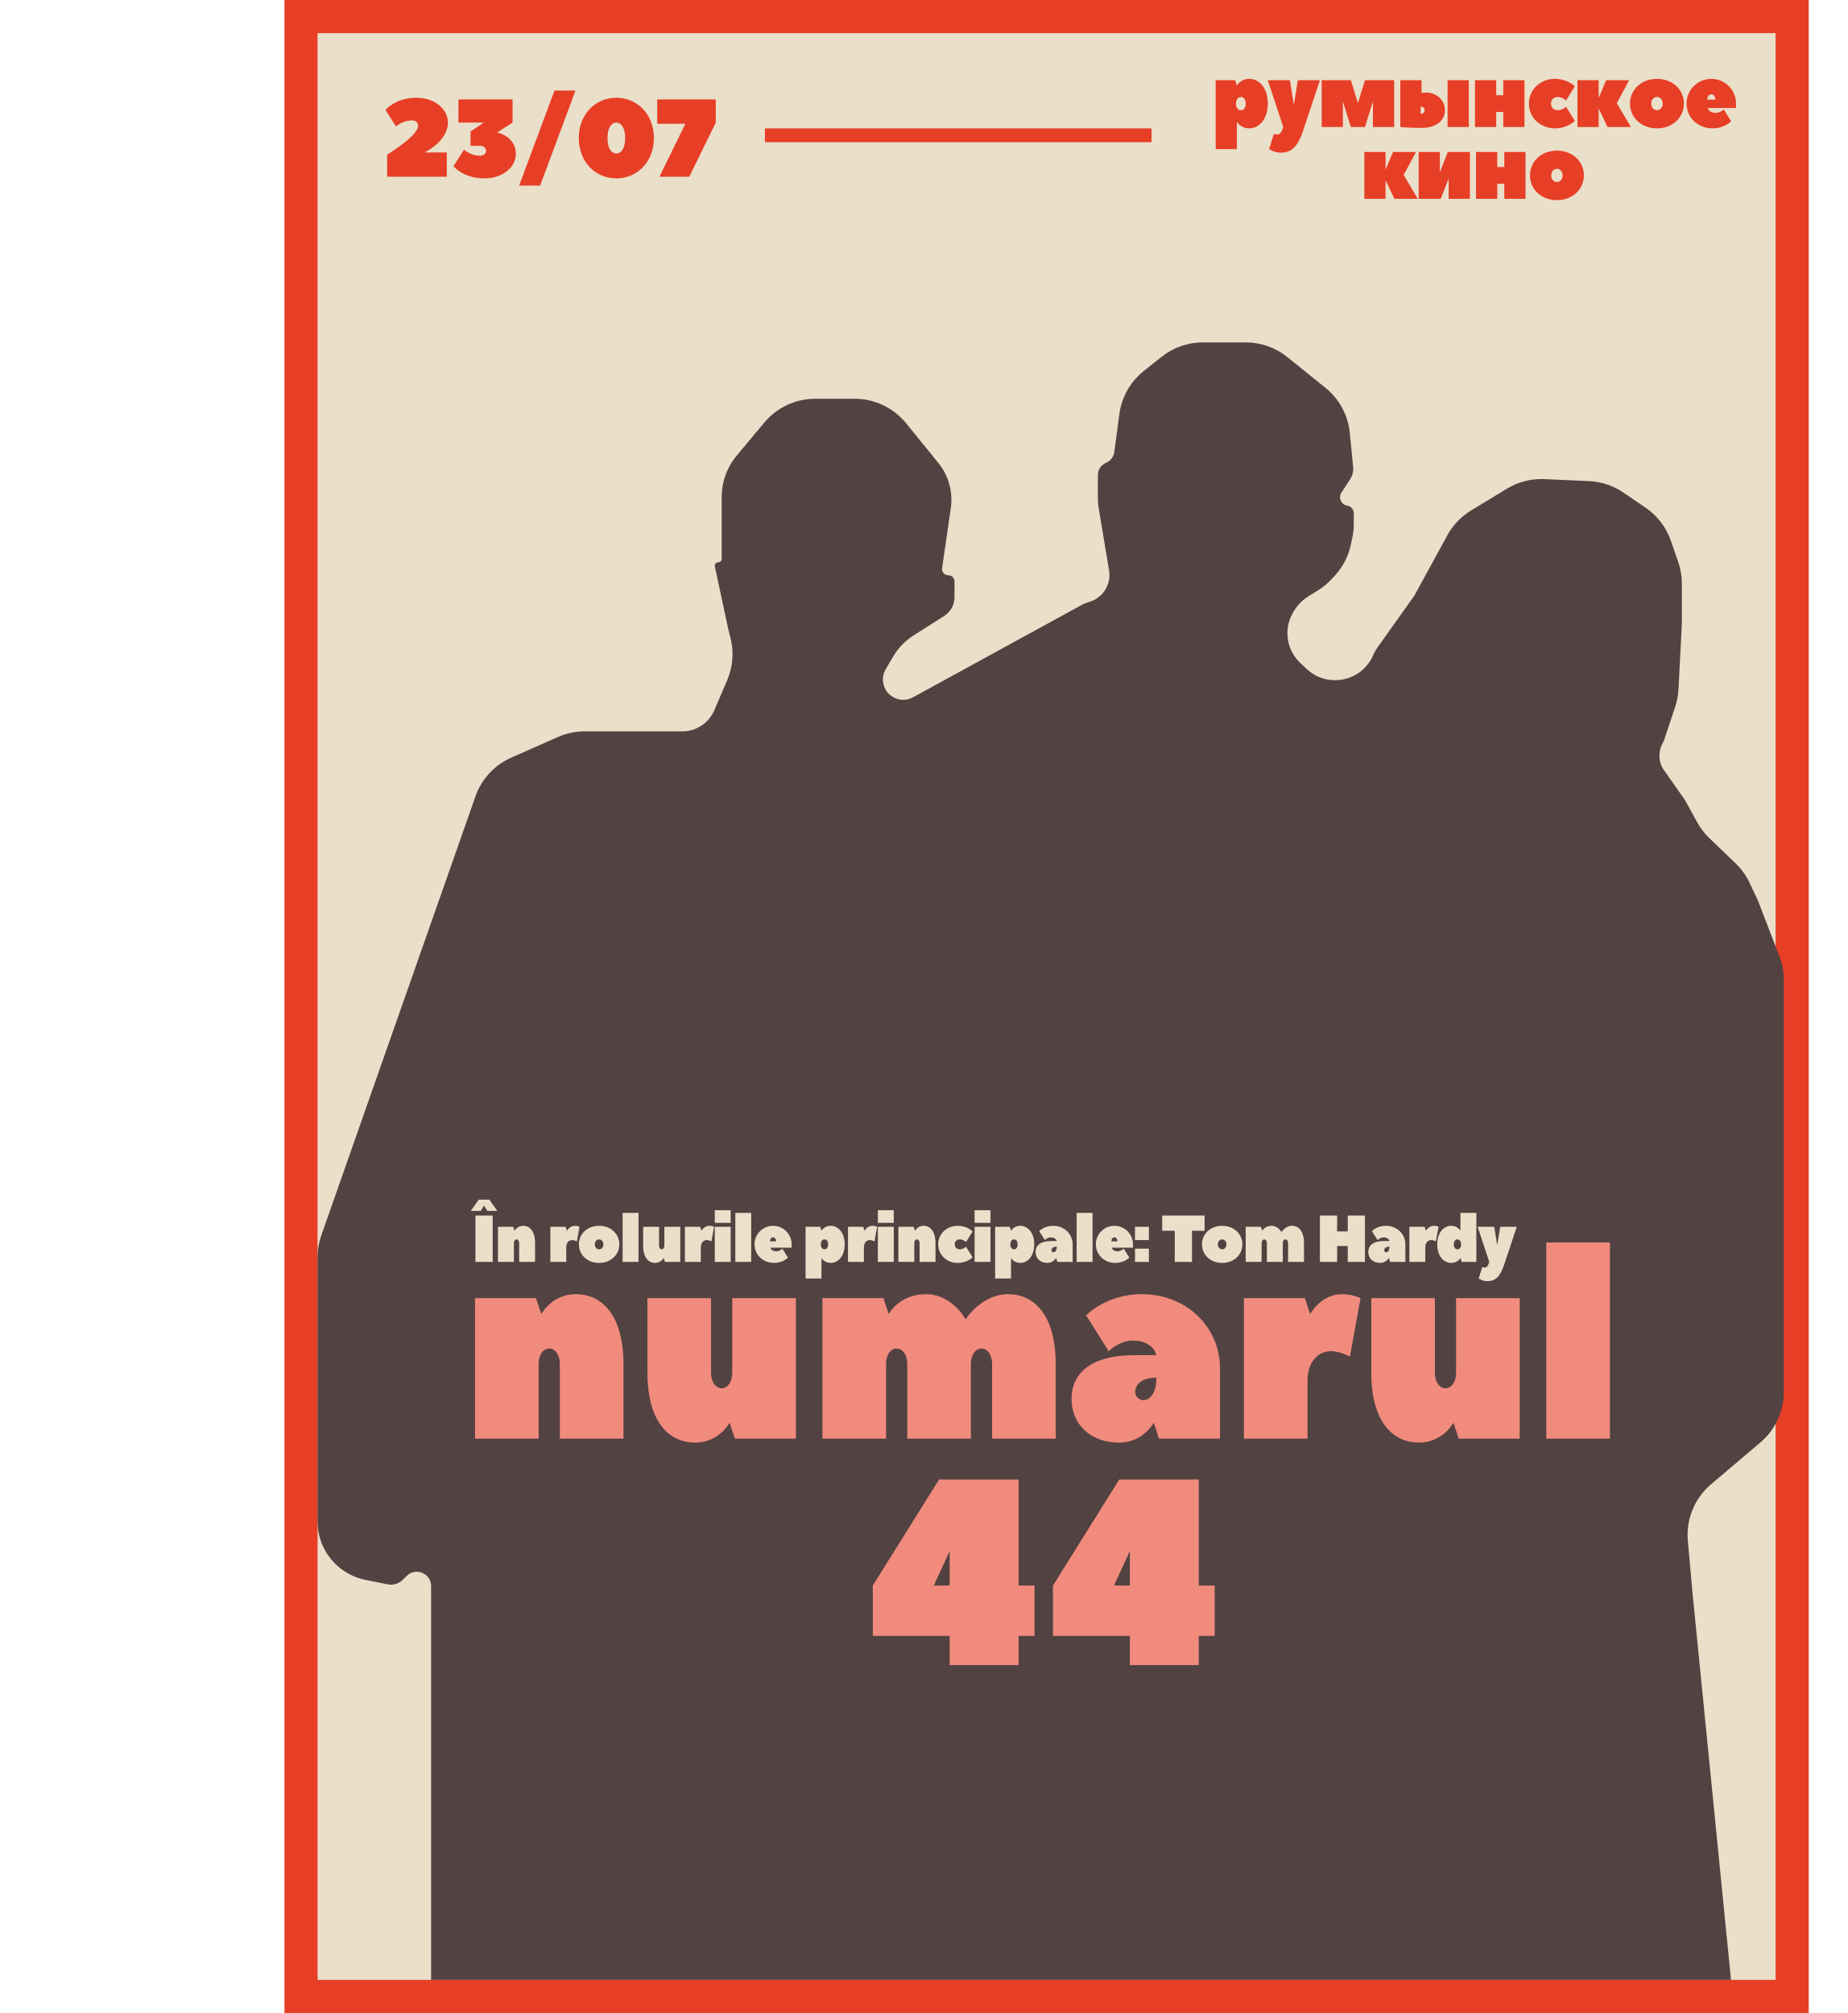
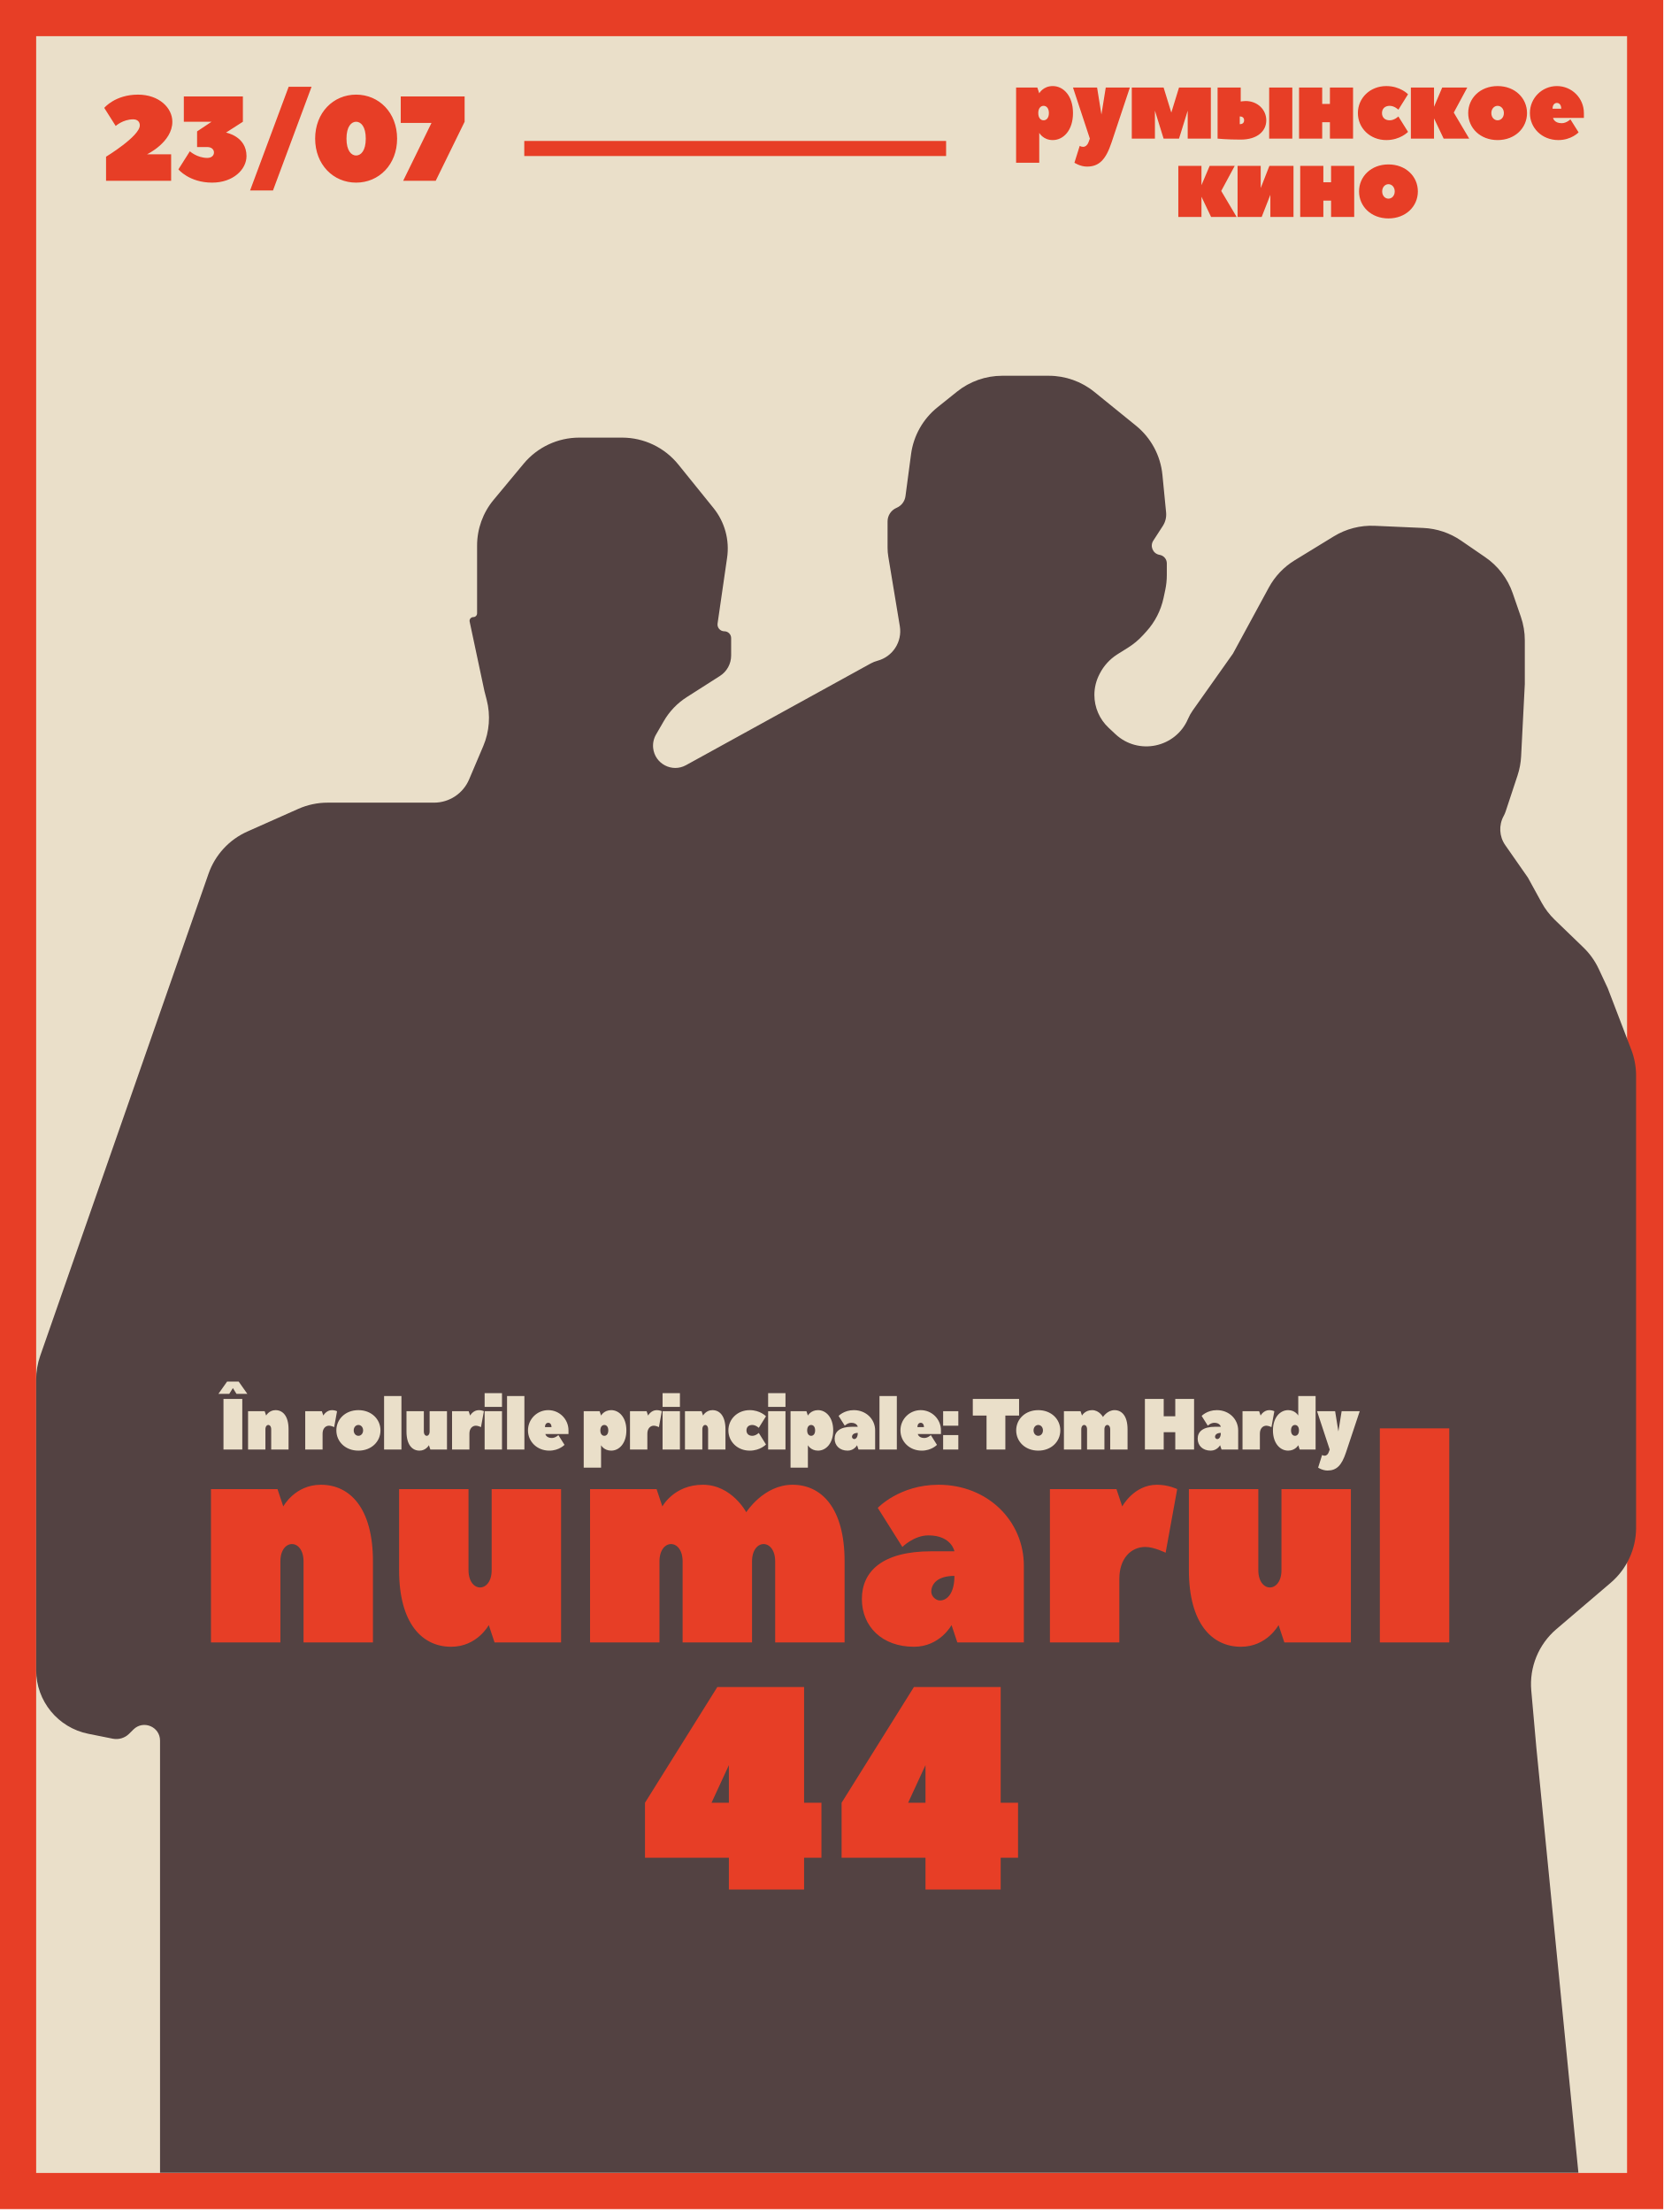
- <svg xmlns="http://www.w3.org/2000/svg" width="669" height="729" viewBox="0 0 669 729" fill="none">
-   <rect x="109" y="6" width="540" height="717" fill="#EADFC9" stroke="#E73E26" stroke-width="12" />
-   <path d="M145.847 572.136L147.303 570.7C150.573 567.472 156.114 569.789 156.114 574.383V595.662V717H266.139H626.856L612.9 576.726L611.222 557.999C610.526 550.229 613.651 542.605 619.599 537.558L637.527 522.347C642.902 517.786 646 511.094 646 504.046V354.992C646 352.043 645.456 349.119 644.396 346.366L636.593 326.104L633.605 319.751C632.355 317.093 630.629 314.688 628.51 312.654L619.016 303.536C617.271 301.86 615.79 299.931 614.622 297.812L610.112 289.631L602.564 278.875C600.573 276.038 600.372 272.315 602.045 269.28C602.312 268.795 602.535 268.287 602.709 267.761L606.647 255.912C607.328 253.863 607.729 251.732 607.84 249.575L609.067 225.721V211.364C609.067 208.685 608.618 206.025 607.74 203.495L605.076 195.82C603.37 190.903 600.111 186.675 595.793 183.772L595.478 183.56L587.882 178.377C584.193 175.86 579.874 174.422 575.413 174.225L559.223 173.51C554.465 173.3 549.753 174.51 545.686 176.985L532.687 184.897C529.084 187.09 526.123 190.194 524.101 193.896L512.205 215.683L498.849 234.453C498.231 235.321 497.707 236.253 497.286 237.232C493.181 246.785 480.849 249.383 473.239 242.299L470.916 240.138C467.917 237.345 466.213 233.432 466.213 229.333C466.213 226.96 466.785 224.622 467.881 222.517L468.047 222.199C469.356 219.683 471.302 217.555 473.69 216.026L474.226 215.683L477.349 213.742C479.207 212.588 480.899 211.184 482.377 209.571L483.41 208.444C486.294 205.296 488.287 201.436 489.182 197.261L489.721 194.747C490.075 193.094 490.254 191.408 490.254 189.717V185.903C490.254 184.543 489.289 183.375 487.954 183.119L487.766 183.082C485.627 182.672 484.586 180.224 485.774 178.398L488.924 173.558C489.785 172.235 490.17 170.658 490.015 169.087L488.801 156.769C488.17 150.362 484.992 144.478 479.98 140.437L466.186 129.316C461.919 125.876 456.604 124 451.123 124H435.588C430.15 124 424.874 125.846 420.623 129.237L414.179 134.377C409.336 138.239 406.174 143.824 405.355 149.964L403.518 163.721C403.289 165.439 402.166 166.908 400.567 167.58C398.753 168.342 397.573 170.118 397.573 172.085V180.74C397.573 181.726 397.654 182.711 397.816 183.684L401.632 206.587C402.491 211.743 399.286 216.706 394.234 218.044C393.443 218.254 392.681 218.558 391.963 218.951L330.619 252.534C326.01 255.057 320.318 252.072 319.774 246.845C319.613 245.295 319.948 243.733 320.732 242.386L323.314 237.949C325.175 234.751 327.776 232.048 330.899 230.066L341.949 223.055C344.258 221.59 345.657 219.045 345.657 216.31V210.584C345.657 209.334 344.645 208.321 343.395 208.321C342.016 208.321 340.958 207.098 341.157 205.733L344.316 184.065C345.171 178.199 343.53 172.242 339.792 167.641L328.123 153.278C323.565 147.668 316.723 144.411 309.495 144.411H295.208C288.096 144.411 281.351 147.565 276.791 153.022L266.822 164.952C263.279 169.192 261.339 174.541 261.339 180.066V202.391C261.339 203.079 260.781 203.637 260.092 203.637C259.299 203.637 258.708 204.368 258.874 205.144L263.778 228.063L264.499 230.836C265.838 235.98 265.432 241.423 263.344 246.311L258.7 257.18C256.708 261.845 252.125 264.87 247.053 264.87H211.708C208.363 264.87 205.056 265.569 201.998 266.922L185.121 274.389C179.062 277.069 174.381 282.135 172.186 288.385L116.355 447.387C115.458 449.942 115 452.631 115 455.339V551.002C115 561.288 122.265 570.142 132.353 572.15L140.434 573.759C142.396 574.149 144.424 573.542 145.847 572.136Z" fill="#534242" />
-   <path d="M178.411 440.2V457H172.171V440.2H178.411ZM177.211 434.44L180.091 438.52H176.491L175.291 436.6L174.091 438.52H170.491L173.371 434.44H177.211ZM189.448 443.92C191.848 443.92 193.768 445.84 193.768 450.28V457H188.008V450.28C188.008 449.32 187.528 448.84 187.048 448.84C186.568 448.84 186.088 449.32 186.088 450.28V457H180.328V444.28H185.848L186.328 445.72C186.328 445.72 187.288 443.92 189.448 443.92ZM205.302 445.72C205.302 445.72 206.262 443.92 208.182 443.92C209.142 443.92 209.862 444.28 209.862 444.28L208.902 449.56C208.902 449.56 207.942 449.08 207.222 449.08C206.022 449.08 205.062 450.04 205.062 451.72V457H199.302V444.28H204.822L205.302 445.72ZM209.633 450.64C209.633 446.92 212.633 443.92 216.953 443.92C221.273 443.92 224.273 446.92 224.273 450.64C224.273 454.36 221.273 457.36 216.953 457.36C212.633 457.36 209.633 454.36 209.633 450.64ZM218.513 450.64C218.513 449.56 217.793 448.84 216.953 448.84C216.113 448.84 215.393 449.56 215.393 450.64C215.393 451.72 216.113 452.44 216.953 452.44C217.793 452.44 218.513 451.72 218.513 450.64ZM225.472 457V439.24H231.232V457H225.472ZM237.228 457.36C234.828 457.36 232.908 455.44 232.908 451V444.28H238.668V451C238.668 451.96 239.148 452.44 239.628 452.44C240.108 452.44 240.588 451.96 240.588 451V444.28H246.348V457H240.828L240.348 455.56C240.348 455.56 239.388 457.36 237.228 457.36ZM254.032 445.72C254.032 445.72 254.992 443.92 256.912 443.92C257.872 443.92 258.592 444.28 258.592 444.28L257.632 449.56C257.632 449.56 256.672 449.08 255.952 449.08C254.752 449.08 253.792 450.04 253.792 451.72V457H248.032V444.28H253.552L254.032 445.72ZM258.843 444.28H264.603V457H258.843V444.28ZM258.843 442.84V438.28H264.603V442.84H258.843ZM266.279 457V439.24H272.039V457H266.279ZM279.955 443.92C283.675 443.92 286.675 446.92 286.675 450.64C286.675 450.736 286.675 451.744 286.675 451.84H278.995C278.995 451.84 279.235 453.16 281.155 453.16C282.355 453.16 283.315 452.2 283.315 452.2L285.355 455.44C285.355 455.44 283.555 457.36 280.315 457.36C276.235 457.36 273.235 454.36 273.235 450.64C273.235 446.92 276.235 443.92 279.955 443.92ZM278.875 449.56H281.035C281.035 448.6 280.555 448.12 279.955 448.12C279.355 448.12 278.875 448.6 278.875 449.56ZM305.888 450.64C305.888 454.96 303.488 457.36 300.848 457.36C298.448 457.36 297.488 455.56 297.488 455.56V463H291.728V444.28H297.008C297.488 445.72 297.488 445.72 297.488 445.72C297.488 445.72 298.448 443.92 300.848 443.92C303.488 443.92 305.888 446.32 305.888 450.64ZM299.888 450.64C299.888 449.44 299.288 448.84 298.568 448.84C297.848 448.84 297.248 449.44 297.248 450.64C297.248 451.84 297.848 452.44 298.568 452.44C299.288 452.44 299.888 451.84 299.888 450.64ZM313.087 445.72C313.087 445.72 314.047 443.92 315.967 443.92C316.927 443.92 317.647 444.28 317.647 444.28L316.687 449.56C316.687 449.56 315.727 449.08 315.007 449.08C313.807 449.08 312.847 450.04 312.847 451.72V457H307.087V444.28H312.607L313.087 445.72ZM317.898 444.28H323.658V457H317.898V444.28ZM317.898 442.84V438.28H323.658V442.84H317.898ZM334.454 443.92C336.854 443.92 338.774 445.84 338.774 450.28V457H333.014V450.28C333.014 449.32 332.534 448.84 332.054 448.84C331.574 448.84 331.094 449.32 331.094 450.28V457H325.334V444.28H330.854L331.334 445.72C331.334 445.72 332.294 443.92 334.454 443.92ZM345.743 450.64C345.743 451.72 346.463 452.44 347.663 452.44C348.863 452.44 349.823 451.48 349.823 451.48L352.223 455.32C352.223 455.32 350.303 457.36 346.823 457.36C342.743 457.36 339.743 454.36 339.743 450.64C339.743 446.92 342.743 443.92 346.823 443.92C350.303 443.92 352.223 445.96 352.223 445.96L349.823 449.8C349.823 449.8 348.863 448.84 347.663 448.84C346.463 448.84 345.743 449.56 345.743 450.64ZM352.933 444.28H358.693V457H352.933V444.28ZM352.933 442.84V438.28H358.693V442.84H352.933ZM374.529 450.64C374.529 454.96 372.129 457.36 369.489 457.36C367.089 457.36 366.129 455.56 366.129 455.56V463H360.369V444.28H365.649C366.129 445.72 366.129 445.72 366.129 445.72C366.129 445.72 367.089 443.92 369.489 443.92C372.129 443.92 374.529 446.32 374.529 450.64ZM368.529 450.64C368.529 449.44 367.929 448.84 367.209 448.84C366.489 448.84 365.889 449.44 365.889 450.64C365.889 451.84 366.489 452.44 367.209 452.44C367.929 452.44 368.529 451.84 368.529 450.64ZM381.367 443.92C385.447 443.92 388.447 446.92 388.447 450.64C388.447 452.704 388.447 455.128 388.447 457H382.927L382.447 455.56C382.447 455.56 381.487 457.36 379.327 457.36C376.687 457.36 375.007 455.68 375.007 453.4C375.007 451.12 376.687 449.44 380.767 449.44H382.687C382.687 449.44 382.447 448.12 380.527 448.12C379.327 448.12 378.367 449.08 378.367 449.08L376.327 445.84C376.327 445.84 378.127 443.92 381.367 443.92ZM381.487 453.52C382.087 453.52 382.687 452.92 382.687 451.48C381.367 451.48 380.767 452.08 380.767 452.8C380.767 453.16 381.127 453.52 381.487 453.52ZM389.89 457V439.24H395.65V457H389.89ZM403.567 443.92C407.287 443.92 410.287 446.92 410.287 450.64C410.287 450.736 410.287 451.744 410.287 451.84H402.607C402.607 451.84 402.847 453.16 404.767 453.16C405.967 453.16 406.927 452.2 406.927 452.2L408.967 455.44C408.967 455.44 407.167 457.36 403.927 457.36C399.847 457.36 396.847 454.36 396.847 450.64C396.847 446.92 399.847 443.92 403.567 443.92ZM402.487 449.56H404.647C404.647 448.6 404.167 448.12 403.567 448.12C402.967 448.12 402.487 448.6 402.487 449.56ZM416.055 449.08H411.015V444.28H416.055V449.08ZM416.055 457H411.015V452.2H416.055V457ZM420.861 440.2H436.221V445.72H431.661V457H425.421V445.72H420.861V440.2ZM435.263 450.64C435.263 446.92 438.263 443.92 442.583 443.92C446.903 443.92 449.903 446.92 449.903 450.64C449.903 454.36 446.903 457.36 442.583 457.36C438.263 457.36 435.263 454.36 435.263 450.64ZM444.143 450.64C444.143 449.56 443.423 448.84 442.583 448.84C441.743 448.84 441.023 449.56 441.023 450.64C441.023 451.72 441.743 452.44 442.583 452.44C443.423 452.44 444.143 451.72 444.143 450.64ZM467.902 443.92C470.302 443.92 472.222 445.84 472.222 450.28V457H466.462V450.28C466.462 449.32 465.982 448.84 465.502 448.84C465.022 448.84 464.542 449.32 464.542 450.28V457H458.782V450.28C458.782 449.32 458.302 448.84 457.822 448.84C457.342 448.84 456.862 449.32 456.862 450.28V457H451.102V444.28H456.622L457.102 445.72C457.102 445.72 458.062 443.92 460.462 443.92C462.862 443.92 464.062 446.2 464.062 446.2C464.062 446.2 465.502 443.92 467.902 443.92ZM484.22 440.2V445.96H488.06V440.2H494.3V457H488.06V451.24H484.22V457H477.98V440.2H484.22ZM501.855 443.92C505.935 443.92 508.935 446.92 508.935 450.64C508.935 452.704 508.935 455.128 508.935 457H503.415L502.935 455.56C502.935 455.56 501.975 457.36 499.815 457.36C497.175 457.36 495.495 455.68 495.495 453.4C495.495 451.12 497.175 449.44 501.255 449.44H503.175C503.175 449.44 502.935 448.12 501.015 448.12C499.815 448.12 498.855 449.08 498.855 449.08L496.815 445.84C496.815 445.84 498.615 443.92 501.855 443.92ZM501.975 453.52C502.575 453.52 503.175 452.92 503.175 451.48C501.855 451.48 501.255 452.08 501.255 452.8C501.255 453.16 501.615 453.52 501.975 453.52ZM516.378 445.72C516.378 445.72 517.338 443.92 519.258 443.92C520.218 443.92 520.938 444.28 520.938 444.28L519.978 449.56C519.978 449.56 519.018 449.08 518.298 449.08C517.098 449.08 516.138 450.04 516.138 451.72V457H510.378V444.28H515.898L516.378 445.72ZM520.475 450.64C520.475 446.32 522.875 443.92 525.515 443.92C527.915 443.92 528.875 445.72 528.875 445.72V439.24H534.635V457H529.355C528.875 455.56 528.875 455.56 528.875 455.56C528.875 455.56 527.915 457.36 525.515 457.36C522.875 457.36 520.475 454.96 520.475 450.64ZM526.475 450.64C526.475 451.84 527.075 452.44 527.795 452.44C528.515 452.44 529.115 451.84 529.115 450.64C529.115 449.44 528.515 448.84 527.795 448.84C527.075 448.84 526.475 449.44 526.475 450.64ZM538.953 457.96L539.313 457L535.113 444.28H541.113L542.193 451L543.273 444.28H549.273L544.713 457.96C543.273 462.28 541.593 463.96 538.593 463.96C536.913 463.96 535.473 463 535.473 463L536.793 458.8C536.793 458.8 537.153 459.04 537.633 459.04C538.233 459.04 538.737 458.56 538.953 457.96Z" fill="#EADFC9" />
-   <path d="M162.202 44.4C162.202 51.2 153.802 55.2 153.802 55.2H161.802V64H140.202V56C140.202 56 151.402 49.2 151.402 45.6C151.402 44.4 150.602 43.6 149.202 43.6C145.802 43.6 143.402 45.8 143.402 45.8L139.602 39.8C139.602 39.8 143.202 35.4 150.802 35.4C157.802 35.4 162.202 39.8 162.202 44.4ZM185.612 44.4L180.012 48C180.012 48 186.812 49.2 186.812 55.8C186.812 60.2 182.412 64.6 175.412 64.6C167.812 64.6 164.212 60.2 164.212 60.2L168.012 54.2C168.012 54.2 170.412 56.4 173.812 56.4C175.212 56.4 176.012 55.6 176.012 54.6C176.012 53.6 175.212 52.8 173.812 52.8H170.412V47.6L175.212 44.4H166.012V36H185.612V44.4ZM195.603 67.2H188.003L200.803 32.8H208.403L195.603 67.2ZM223.195 44.4C221.595 44.4 219.995 46 219.995 50C219.995 54 221.595 55.6 223.195 55.6C224.795 55.6 226.395 54 226.395 50C226.395 46 224.795 44.4 223.195 44.4ZM223.195 64.6C215.595 64.6 209.595 58.6 209.595 50C209.595 41.4 215.595 35.4 223.195 35.4C230.795 35.4 236.795 41.4 236.795 50C236.795 58.6 230.795 64.6 223.195 64.6ZM259.205 36V44.4L249.605 64H238.805L248.205 44.8H238.005V36H259.205Z" fill="#E73E26" />
-   <path d="M277 49H417" stroke="#E73E26" stroke-width="5" />
-   <path d="M459.113 37.52C459.113 43.28 455.913 46.48 452.392 46.48C449.193 46.48 447.913 44.08 447.913 44.08V54H440.232V29.04H447.273C447.913 30.96 447.913 30.96 447.913 30.96C447.913 30.96 449.193 28.56 452.392 28.56C455.913 28.56 459.113 31.76 459.113 37.52ZM451.113 37.52C451.113 35.92 450.312 35.12 449.352 35.12C448.392 35.12 447.592 35.92 447.592 37.52C447.592 39.12 448.392 39.92 449.352 39.92C450.312 39.92 451.113 39.12 451.113 37.52ZM464.23 47.28L464.71 46L459.11 29.04H467.11L468.55 38L469.99 29.04H477.99L471.91 47.28C469.99 53.04 467.75 55.28 463.75 55.28C461.51 55.28 459.59 54 459.59 54L461.35 48.4C461.35 48.4 461.83 48.72 462.47 48.72C463.27 48.72 463.942 48.08 464.23 47.28ZM494.305 46H489.185L486.305 36.72V46H478.625V29.04H489.185L491.745 37.36L494.305 29.04H504.865V46H497.185V36.72L494.305 46ZM516.383 33.52C520.383 33.52 523.263 36.4 523.263 39.92C523.263 43.44 520.383 46.32 514.783 46.32C510.143 46.32 507.103 46 507.103 46V29.04H514.783V33.68C514.783 33.68 515.743 33.52 516.383 33.52ZM514.463 38.64V41.2C515.423 41.2 515.903 40.72 515.903 39.92C515.903 39.12 515.423 38.64 514.463 38.64ZM531.903 29.04V46H524.223V29.04H531.903ZM544.383 34.48V29.04H552.063V46H544.383V40.56H541.823V46H534.143V29.04H541.823V34.48H544.383ZM561.667 37.52C561.667 38.96 562.627 39.92 564.227 39.92C565.827 39.92 567.107 38.64 567.107 38.64L570.307 43.76C570.307 43.76 567.747 46.48 563.107 46.48C557.667 46.48 553.667 42.48 553.667 37.52C553.667 32.56 557.667 28.56 563.107 28.56C567.747 28.56 570.307 31.28 570.307 31.28L567.107 36.4C567.107 36.4 565.827 35.12 564.227 35.12C562.627 35.12 561.667 36.08 561.667 37.52ZM589.974 29.04L585.494 37.36L590.614 46H582.134L578.934 39.28V46H571.254V29.04H578.934V35.44L581.654 29.04H589.974ZM590.279 37.52C590.279 32.56 594.279 28.56 600.039 28.56C605.799 28.56 609.799 32.56 609.799 37.52C609.799 42.48 605.799 46.48 600.039 46.48C594.279 46.48 590.279 42.48 590.279 37.52ZM602.119 37.52C602.119 36.08 601.159 35.12 600.039 35.12C598.919 35.12 597.959 36.08 597.959 37.52C597.959 38.96 598.919 39.92 600.039 39.92C601.159 39.92 602.119 38.96 602.119 37.52ZM619.716 28.56C624.676 28.56 628.676 32.56 628.676 37.52C628.676 37.648 628.676 38.992 628.676 39.12H618.436C618.436 39.12 618.756 40.88 621.316 40.88C622.916 40.88 624.196 39.6 624.196 39.6L626.916 43.92C626.916 43.92 624.516 46.48 620.196 46.48C614.756 46.48 610.756 42.48 610.756 37.52C610.756 32.56 614.756 28.56 619.716 28.56ZM618.276 36.08H621.156C621.156 34.8 620.516 34.16 619.716 34.16C618.916 34.16 618.276 34.8 618.276 36.08ZM512.791 55.04L508.311 63.36L513.431 72H504.951L501.751 65.28V72H494.071V55.04H501.751V61.44L504.471 55.04H512.791ZM521.736 72H513.736V55.04H521.416V62.4L524.296 55.04H532.296V72H524.616V64.64L521.736 72ZM544.766 60.48V55.04H552.446V72H544.766V66.56H542.206V72H534.526V55.04H542.206V60.48H544.766ZM554.051 63.52C554.051 58.56 558.051 54.56 563.811 54.56C569.571 54.56 573.571 58.56 573.571 63.52C573.571 68.48 569.571 72.48 563.811 72.48C558.051 72.48 554.051 68.48 554.051 63.52ZM565.891 63.52C565.891 62.08 564.931 61.12 563.811 61.12C562.691 61.12 561.731 62.08 561.731 63.52C561.731 64.96 562.691 65.92 563.811 65.92C564.931 65.92 565.891 64.96 565.891 63.52Z" fill="#E73E26" />
-   <path d="M208.499 468.68C218.099 468.68 225.779 476.36 225.779 494.12V521H202.739V494.12C202.739 490.28 200.819 488.36 198.899 488.36C196.979 488.36 195.059 490.28 195.059 494.12V521H172.019V470.12H194.099L196.019 475.88C196.019 475.88 199.859 468.68 208.499 468.68ZM251.736 522.44C242.136 522.44 234.456 514.76 234.456 497V470.12H257.496V497C257.496 500.84 259.416 502.76 261.336 502.76C263.256 502.76 265.176 500.84 265.176 497V470.12H288.216V521H266.136L264.216 515.24C264.216 515.24 260.376 522.44 251.736 522.44ZM365.031 468.68C374.631 468.68 382.311 476.36 382.311 494.12V521H359.271V494.12C359.271 490.28 357.351 488.36 355.431 488.36C353.511 488.36 351.591 490.28 351.591 494.12V521H328.551V494.12C328.551 490.28 326.631 488.36 324.711 488.36C322.791 488.36 320.871 490.28 320.871 494.12V521H297.831V470.12H319.911L321.831 475.88C321.831 475.88 325.671 468.68 335.271 468.68C344.871 468.68 349.671 477.8 349.671 477.8C349.671 477.8 355.431 468.68 365.031 468.68ZM413.485 468.68C429.805 468.68 441.805 480.68 441.805 495.56C441.805 503.816 441.805 513.512 441.805 521H419.725L417.805 515.24C417.805 515.24 413.965 522.44 405.325 522.44C394.765 522.44 388.045 515.72 388.045 506.6C388.045 497.48 394.765 490.76 411.085 490.76H418.765C418.765 490.76 417.805 485.48 410.125 485.48C405.325 485.48 401.485 489.32 401.485 489.32L393.325 476.36C393.325 476.36 400.525 468.68 413.485 468.68ZM413.965 507.08C416.365 507.08 418.765 504.68 418.765 498.92C413.485 498.92 411.085 501.32 411.085 504.2C411.085 505.64 412.525 507.08 413.965 507.08ZM474.456 475.88C474.456 475.88 478.296 468.68 485.976 468.68C489.816 468.68 492.696 470.12 492.696 470.12L488.856 491.24C488.856 491.24 485.016 489.32 482.136 489.32C477.336 489.32 473.496 493.16 473.496 499.88V521H450.456V470.12H472.536L474.456 475.88ZM513.861 522.44C504.261 522.44 496.581 514.76 496.581 497V470.12H519.621V497C519.621 500.84 521.541 502.76 523.461 502.76C525.381 502.76 527.301 500.84 527.301 497V470.12H550.341V521H528.261L526.341 515.24C526.341 515.24 522.501 522.44 513.861 522.44ZM559.956 521V449.96H582.996V521H559.956ZM368.868 574.2H374.628V592.44H368.868V603H343.908V592.44H316.068V574.2L340.068 535.8H368.868V574.2ZM338.148 574.2H343.908V561.72L338.148 574.2ZM434.118 574.2H439.878V592.44H434.118V603H409.158V592.44H381.318V574.2L405.318 535.8H434.118V574.2ZM403.398 574.2H409.158V561.72L403.398 574.2Z" fill="#F18B7D" />
+ <svg xmlns="http://www.w3.org/2000/svg" width="552" height="734" viewBox="0 0 552 734" fill="none">
+   <rect x="6" y="6" width="540" height="721.047" fill="#EADFC9" stroke="#E73E26" stroke-width="12" />
+   <path d="M42.849 575.311L44.278 573.893C47.55 570.646 53.114 572.963 53.114 577.572V598.969V720.981H163.139H523.856L509.9 579.928L508.212 560.98C507.522 553.237 510.626 545.639 516.54 540.593L534.577 525.204C539.922 520.644 543 513.971 543 506.946V356.915C543 353.981 542.462 351.071 541.412 348.331L533.593 327.914L530.593 321.501C529.351 318.845 527.633 316.44 525.525 314.403L516.005 305.211C514.268 303.533 512.793 301.602 511.632 299.484L507.112 291.239L499.565 280.424C497.572 277.569 497.37 273.83 499.044 270.776C499.312 270.288 499.535 269.776 499.71 269.247L503.658 257.301C504.332 255.262 504.729 253.141 504.839 250.996L506.067 226.974V212.494C506.067 209.829 505.623 207.183 504.753 204.663L502.059 196.859C500.364 191.946 497.119 187.717 492.814 184.806L492.478 184.58L484.897 179.377C481.198 176.84 476.863 175.389 472.383 175.191L456.258 174.475C451.479 174.262 446.745 175.483 442.665 177.981L429.677 185.93C426.081 188.131 423.128 191.241 421.115 194.947L409.205 216.88L395.843 235.763C395.229 236.631 394.709 237.561 394.291 238.539C390.192 248.129 377.812 250.733 370.197 243.606L367.932 241.486C364.921 238.668 363.213 234.728 363.213 230.604C363.213 228.219 363.785 225.869 364.882 223.751L365.042 223.44C366.355 220.906 368.308 218.759 370.708 217.214L371.226 216.88L374.351 214.928C376.208 213.768 377.898 212.358 379.372 210.74L380.437 209.572C383.304 206.426 385.283 202.574 386.17 198.411L386.726 195.802C387.077 194.157 387.254 192.48 387.254 190.798V186.935C387.254 185.567 386.284 184.392 384.941 184.133L384.761 184.098C382.621 183.685 381.578 181.237 382.762 179.407L385.925 174.52C386.785 173.191 387.17 171.609 387.015 170.032L385.793 157.553C385.167 151.164 382.008 145.293 377.021 141.25L363.2 130.045C358.925 126.58 353.589 124.688 348.086 124.688H332.624C327.164 124.688 321.868 126.55 317.609 129.966L311.141 135.153C306.321 139.018 303.178 144.593 302.365 150.717L300.516 164.641C300.288 166.363 299.166 167.835 297.566 168.51C295.752 169.277 294.573 171.055 294.573 173.024V181.748C294.573 182.737 294.654 183.724 294.816 184.699L298.641 207.786C299.495 212.944 296.292 217.907 291.24 219.253C290.445 219.465 289.679 219.773 288.958 220.169L227.674 253.905C223.045 256.453 217.317 253.455 216.772 248.2C216.612 246.651 216.946 245.09 217.726 243.743L220.306 239.283C222.172 236.059 224.785 233.331 227.925 231.327L238.941 224.298C241.256 222.821 242.657 220.265 242.657 217.519V211.741C242.657 210.491 241.644 209.478 240.394 209.478C239.015 209.478 237.957 208.255 238.155 206.89L241.319 185.061C242.173 179.176 240.533 173.202 236.797 168.577L225.124 154.13C220.567 148.49 213.706 145.213 206.456 145.213H192.247C185.113 145.213 178.349 148.387 173.789 153.874L163.817 165.874C160.277 170.134 158.339 175.499 158.339 181.039V203.52C158.339 204.209 157.78 204.768 157.092 204.768C156.298 204.768 155.707 205.498 155.872 206.274L160.778 229.33L161.521 232.202C162.847 237.321 162.444 242.735 160.376 247.602L155.685 258.644C153.703 263.311 149.123 266.341 144.053 266.341H108.733C105.372 266.341 102.049 267.047 98.978 268.413L82.108 275.918C76.057 278.609 71.388 283.682 69.205 289.934L13.342 449.91C12.454 452.454 12 455.129 12 457.823V554.195C12 564.462 19.246 573.303 29.314 575.319L37.424 576.942C39.391 577.336 41.425 576.725 42.849 575.311Z" fill="#534242" />
+   <path d="M80.411 464.2V481H74.171V464.2H80.411ZM79.211 458.44L82.091 462.52H78.491L77.291 460.6L76.091 462.52H72.491L75.371 458.44H79.211ZM91.448 467.92C93.848 467.92 95.768 469.84 95.768 474.28V481H90.008V474.28C90.008 473.32 89.528 472.84 89.048 472.84C88.568 472.84 88.088 473.32 88.088 474.28V481H82.328V468.28H87.848L88.328 469.72C88.328 469.72 89.288 467.92 91.448 467.92ZM107.302 469.72C107.302 469.72 108.262 467.92 110.182 467.92C111.142 467.92 111.862 468.28 111.862 468.28L110.902 473.56C110.902 473.56 109.942 473.08 109.222 473.08C108.022 473.08 107.062 474.04 107.062 475.72V481H101.302V468.28H106.822L107.302 469.72ZM111.633 474.64C111.633 470.92 114.633 467.92 118.953 467.92C123.273 467.92 126.273 470.92 126.273 474.64C126.273 478.36 123.273 481.36 118.953 481.36C114.633 481.36 111.633 478.36 111.633 474.64ZM120.513 474.64C120.513 473.56 119.793 472.84 118.953 472.84C118.113 472.84 117.393 473.56 117.393 474.64C117.393 475.72 118.113 476.44 118.953 476.44C119.793 476.44 120.513 475.72 120.513 474.64ZM127.472 481V463.24H133.232V481H127.472ZM139.228 481.36C136.828 481.36 134.908 479.44 134.908 475V468.28H140.668V475C140.668 475.96 141.148 476.44 141.628 476.44C142.108 476.44 142.588 475.96 142.588 475V468.28H148.348V481H142.828L142.348 479.56C142.348 479.56 141.388 481.36 139.228 481.36ZM156.032 469.72C156.032 469.72 156.992 467.92 158.912 467.92C159.872 467.92 160.592 468.28 160.592 468.28L159.632 473.56C159.632 473.56 158.672 473.08 157.952 473.08C156.752 473.08 155.792 474.04 155.792 475.72V481H150.032V468.28H155.552L156.032 469.72ZM160.843 468.28H166.603V481H160.843V468.28ZM160.843 466.84V462.28H166.603V466.84H160.843ZM168.279 481V463.24H174.039V481H168.279ZM181.955 467.92C185.675 467.92 188.675 470.92 188.675 474.64C188.675 474.736 188.675 475.744 188.675 475.84H180.995C180.995 475.84 181.235 477.16 183.155 477.16C184.355 477.16 185.315 476.2 185.315 476.2L187.355 479.44C187.355 479.44 185.555 481.36 182.315 481.36C178.235 481.36 175.235 478.36 175.235 474.64C175.235 470.92 178.235 467.92 181.955 467.92ZM180.875 473.56H183.035C183.035 472.6 182.555 472.12 181.955 472.12C181.355 472.12 180.875 472.6 180.875 473.56ZM207.888 474.64C207.888 478.96 205.488 481.36 202.848 481.36C200.448 481.36 199.488 479.56 199.488 479.56V487H193.728V468.28H199.008C199.488 469.72 199.488 469.72 199.488 469.72C199.488 469.72 200.448 467.92 202.848 467.92C205.488 467.92 207.888 470.32 207.888 474.64ZM201.888 474.64C201.888 473.44 201.288 472.84 200.568 472.84C199.848 472.84 199.248 473.44 199.248 474.64C199.248 475.84 199.848 476.44 200.568 476.44C201.288 476.44 201.888 475.84 201.888 474.64ZM215.087 469.72C215.087 469.72 216.047 467.92 217.967 467.92C218.927 467.92 219.647 468.28 219.647 468.28L218.687 473.56C218.687 473.56 217.727 473.08 217.007 473.08C215.807 473.08 214.847 474.04 214.847 475.72V481H209.087V468.28H214.607L215.087 469.72ZM219.898 468.28H225.658V481H219.898V468.28ZM219.898 466.84V462.28H225.658V466.84H219.898ZM236.454 467.92C238.854 467.92 240.774 469.84 240.774 474.28V481H235.014V474.28C235.014 473.32 234.534 472.84 234.054 472.84C233.574 472.84 233.094 473.32 233.094 474.28V481H227.334V468.28H232.854L233.334 469.72C233.334 469.72 234.294 467.92 236.454 467.92ZM247.743 474.64C247.743 475.72 248.463 476.44 249.663 476.44C250.863 476.44 251.823 475.48 251.823 475.48L254.223 479.32C254.223 479.32 252.303 481.36 248.823 481.36C244.743 481.36 241.743 478.36 241.743 474.64C241.743 470.92 244.743 467.92 248.823 467.92C252.303 467.92 254.223 469.96 254.223 469.96L251.823 473.8C251.823 473.8 250.863 472.84 249.663 472.84C248.463 472.84 247.743 473.56 247.743 474.64ZM254.933 468.28H260.693V481H254.933V468.28ZM254.933 466.84V462.28H260.693V466.84H254.933ZM276.529 474.64C276.529 478.96 274.129 481.36 271.489 481.36C269.089 481.36 268.129 479.56 268.129 479.56V487H262.369V468.28H267.649C268.129 469.72 268.129 469.72 268.129 469.72C268.129 469.72 269.089 467.92 271.489 467.92C274.129 467.92 276.529 470.32 276.529 474.64ZM270.529 474.64C270.529 473.44 269.929 472.84 269.209 472.84C268.489 472.84 267.889 473.44 267.889 474.64C267.889 475.84 268.489 476.44 269.209 476.44C269.929 476.44 270.529 475.84 270.529 474.64ZM283.367 467.92C287.447 467.92 290.447 470.92 290.447 474.64C290.447 476.704 290.447 479.128 290.447 481H284.927L284.447 479.56C284.447 479.56 283.487 481.36 281.327 481.36C278.687 481.36 277.007 479.68 277.007 477.4C277.007 475.12 278.687 473.44 282.767 473.44H284.687C284.687 473.44 284.447 472.12 282.527 472.12C281.327 472.12 280.367 473.08 280.367 473.08L278.327 469.84C278.327 469.84 280.127 467.92 283.367 467.92ZM283.487 477.52C284.087 477.52 284.687 476.92 284.687 475.48C283.367 475.48 282.767 476.08 282.767 476.8C282.767 477.16 283.127 477.52 283.487 477.52ZM291.89 481V463.24H297.65V481H291.89ZM305.567 467.92C309.287 467.92 312.287 470.92 312.287 474.64C312.287 474.736 312.287 475.744 312.287 475.84H304.607C304.607 475.84 304.847 477.16 306.767 477.16C307.967 477.16 308.927 476.2 308.927 476.2L310.967 479.44C310.967 479.44 309.167 481.36 305.927 481.36C301.847 481.36 298.847 478.36 298.847 474.64C298.847 470.92 301.847 467.92 305.567 467.92ZM304.487 473.56H306.647C306.647 472.6 306.167 472.12 305.567 472.12C304.967 472.12 304.487 472.6 304.487 473.56ZM318.055 473.08H313.015V468.28H318.055V473.08ZM318.055 481H313.015V476.2H318.055V481ZM322.861 464.2H338.221V469.72H333.661V481H327.421V469.72H322.861V464.2ZM337.263 474.64C337.263 470.92 340.263 467.92 344.583 467.92C348.903 467.92 351.903 470.92 351.903 474.64C351.903 478.36 348.903 481.36 344.583 481.36C340.263 481.36 337.263 478.36 337.263 474.64ZM346.143 474.64C346.143 473.56 345.423 472.84 344.583 472.84C343.743 472.84 343.023 473.56 343.023 474.64C343.023 475.72 343.743 476.44 344.583 476.44C345.423 476.44 346.143 475.72 346.143 474.64ZM369.902 467.92C372.302 467.92 374.222 469.84 374.222 474.28V481H368.462V474.28C368.462 473.32 367.982 472.84 367.502 472.84C367.022 472.84 366.542 473.32 366.542 474.28V481H360.782V474.28C360.782 473.32 360.302 472.84 359.822 472.84C359.342 472.84 358.862 473.32 358.862 474.28V481H353.102V468.28H358.622L359.102 469.72C359.102 469.72 360.062 467.92 362.462 467.92C364.862 467.92 366.062 470.2 366.062 470.2C366.062 470.2 367.502 467.92 369.902 467.92ZM386.22 464.2V469.96H390.06V464.2H396.3V481H390.06V475.24H386.22V481H379.98V464.2H386.22ZM403.855 467.92C407.935 467.92 410.935 470.92 410.935 474.64C410.935 476.704 410.935 479.128 410.935 481H405.415L404.935 479.56C404.935 479.56 403.975 481.36 401.815 481.36C399.175 481.36 397.495 479.68 397.495 477.4C397.495 475.12 399.175 473.44 403.255 473.44H405.175C405.175 473.44 404.935 472.12 403.015 472.12C401.815 472.12 400.855 473.08 400.855 473.08L398.815 469.84C398.815 469.84 400.615 467.92 403.855 467.92ZM403.975 477.52C404.575 477.52 405.175 476.92 405.175 475.48C403.855 475.48 403.255 476.08 403.255 476.8C403.255 477.16 403.615 477.52 403.975 477.52ZM418.378 469.72C418.378 469.72 419.338 467.92 421.258 467.92C422.218 467.92 422.938 468.28 422.938 468.28L421.978 473.56C421.978 473.56 421.018 473.08 420.298 473.08C419.098 473.08 418.138 474.04 418.138 475.72V481H412.378V468.28H417.898L418.378 469.72ZM422.475 474.64C422.475 470.32 424.875 467.92 427.515 467.92C429.915 467.92 430.875 469.72 430.875 469.72V463.24H436.635V481H431.355C430.875 479.56 430.875 479.56 430.875 479.56C430.875 479.56 429.915 481.36 427.515 481.36C424.875 481.36 422.475 478.96 422.475 474.64ZM428.475 474.64C428.475 475.84 429.075 476.44 429.795 476.44C430.515 476.44 431.115 475.84 431.115 474.64C431.115 473.44 430.515 472.84 429.795 472.84C429.075 472.84 428.475 473.44 428.475 474.64ZM440.953 481.96L441.313 481L437.113 468.28H443.113L444.193 475L445.273 468.28H451.273L446.713 481.96C445.273 486.28 443.593 487.96 440.593 487.96C438.913 487.96 437.473 487 437.473 487L438.793 482.8C438.793 482.8 439.153 483.04 439.633 483.04C440.233 483.04 440.737 482.56 440.953 481.96Z" fill="#EADFC9" />
+   <path d="M57.2 40.4C57.2 47.2 48.8 51.2 48.8 51.2H56.8V60H35.2V52C35.2 52 46.4 45.2 46.4 41.6C46.4 40.4 45.6 39.6 44.2 39.6C40.8 39.6 38.4 41.8 38.4 41.8L34.6 35.8C34.6 35.8 38.2 31.4 45.8 31.4C52.8 31.4 57.2 35.8 57.2 40.4ZM80.611 40.4L75.011 44C75.011 44 81.811 45.2 81.811 51.8C81.811 56.2 77.411 60.6 70.411 60.6C62.811 60.6 59.211 56.2 59.211 56.2L63.011 50.2C63.011 50.2 65.411 52.4 68.811 52.4C70.211 52.4 71.011 51.6 71.011 50.6C71.011 49.6 70.211 48.8 68.811 48.8H65.411V43.6L70.211 40.4H61.011V32H80.611V40.4ZM90.602 63.2H83.002L95.802 28.8H103.402L90.602 63.2ZM118.194 40.4C116.594 40.4 114.994 42 114.994 46C114.994 50 116.594 51.6 118.194 51.6C119.794 51.6 121.394 50 121.394 46C121.394 42 119.794 40.4 118.194 40.4ZM118.194 60.6C110.594 60.6 104.594 54.6 104.594 46C104.594 37.4 110.594 31.4 118.194 31.4C125.794 31.4 131.794 37.4 131.794 46C131.794 54.6 125.794 60.6 118.194 60.6ZM154.203 32V40.4L144.603 60H133.803L143.203 40.8H133.003V32H154.203Z" fill="#E73E26" />
+   <path d="M174 49.273H314" stroke="#E73E26" stroke-width="5" />
+   <path d="M356.113 37.52C356.113 43.28 352.913 46.48 349.392 46.48C346.193 46.48 344.913 44.08 344.913 44.08V54H337.232V29.04H344.273C344.913 30.96 344.913 30.96 344.913 30.96C344.913 30.96 346.193 28.56 349.392 28.56C352.913 28.56 356.113 31.76 356.113 37.52ZM348.113 37.52C348.113 35.92 347.312 35.12 346.352 35.12C345.392 35.12 344.592 35.92 344.592 37.52C344.592 39.12 345.392 39.92 346.352 39.92C347.312 39.92 348.113 39.12 348.113 37.52ZM361.23 47.28L361.71 46L356.11 29.04H364.11L365.55 38L366.99 29.04H374.99L368.91 47.28C366.99 53.04 364.75 55.28 360.75 55.28C358.51 55.28 356.59 54 356.59 54L358.35 48.4C358.35 48.4 358.83 48.72 359.47 48.72C360.27 48.72 360.942 48.08 361.23 47.28ZM391.305 46H386.185L383.305 36.72V46H375.625V29.04H386.185L388.745 37.36L391.305 29.04H401.865V46H394.185V36.72L391.305 46ZM413.383 33.52C417.383 33.52 420.263 36.4 420.263 39.92C420.263 43.44 417.383 46.32 411.783 46.32C407.143 46.32 404.103 46 404.103 46V29.04H411.783V33.68C411.783 33.68 412.743 33.52 413.383 33.52ZM411.463 38.64V41.2C412.423 41.2 412.903 40.72 412.903 39.92C412.903 39.12 412.423 38.64 411.463 38.64ZM428.903 29.04V46H421.223V29.04H428.903ZM441.383 34.48V29.04H449.063V46H441.383V40.56H438.823V46H431.143V29.04H438.823V34.48H441.383ZM458.667 37.52C458.667 38.96 459.627 39.92 461.227 39.92C462.827 39.92 464.107 38.64 464.107 38.64L467.307 43.76C467.307 43.76 464.747 46.48 460.107 46.48C454.667 46.48 450.667 42.48 450.667 37.52C450.667 32.56 454.667 28.56 460.107 28.56C464.747 28.56 467.307 31.28 467.307 31.28L464.107 36.4C464.107 36.4 462.827 35.12 461.227 35.12C459.627 35.12 458.667 36.08 458.667 37.52ZM486.974 29.04L482.494 37.36L487.614 46H479.134L475.934 39.28V46H468.254V29.04H475.934V35.44L478.654 29.04H486.974ZM487.279 37.52C487.279 32.56 491.279 28.56 497.039 28.56C502.799 28.56 506.799 32.56 506.799 37.52C506.799 42.48 502.799 46.48 497.039 46.48C491.279 46.48 487.279 42.48 487.279 37.52ZM499.119 37.52C499.119 36.08 498.159 35.12 497.039 35.12C495.919 35.12 494.959 36.08 494.959 37.52C494.959 38.96 495.919 39.92 497.039 39.92C498.159 39.92 499.119 38.96 499.119 37.52ZM516.716 28.56C521.676 28.56 525.676 32.56 525.676 37.52C525.676 37.648 525.676 38.992 525.676 39.12H515.436C515.436 39.12 515.756 40.88 518.316 40.88C519.916 40.88 521.196 39.6 521.196 39.6L523.916 43.92C523.916 43.92 521.516 46.48 517.196 46.48C511.756 46.48 507.756 42.48 507.756 37.52C507.756 32.56 511.756 28.56 516.716 28.56ZM515.276 36.08H518.156C518.156 34.8 517.516 34.16 516.716 34.16C515.916 34.16 515.276 34.8 515.276 36.08ZM409.791 55.04L405.311 63.36L410.431 72H401.951L398.751 65.28V72H391.071V55.04H398.751V61.44L401.471 55.04H409.791ZM418.736 72H410.736V55.04H418.416V62.4L421.296 55.04H429.296V72H421.616V64.64L418.736 72ZM441.766 60.48V55.04H449.446V72H441.766V66.56H439.206V72H431.526V55.04H439.206V60.48H441.766ZM451.051 63.52C451.051 58.56 455.051 54.56 460.811 54.56C466.571 54.56 470.571 58.56 470.571 63.52C470.571 68.48 466.571 72.48 460.811 72.48C455.051 72.48 451.051 68.48 451.051 63.52ZM462.891 63.52C462.891 62.08 461.931 61.12 460.811 61.12C459.691 61.12 458.731 62.08 458.731 63.52C458.731 64.96 459.691 65.92 460.811 65.92C461.931 65.92 462.891 64.96 462.891 63.52Z" fill="#E73E26" />
+   <path d="M106.499 492.68C116.099 492.68 123.779 500.36 123.779 518.12V545H100.739V518.12C100.739 514.28 98.819 512.36 96.899 512.36C94.979 512.36 93.059 514.28 93.059 518.12V545H70.019V494.12H92.099L94.019 499.88C94.019 499.88 97.859 492.68 106.499 492.68ZM149.736 546.44C140.136 546.44 132.456 538.76 132.456 521V494.12H155.496V521C155.496 524.84 157.416 526.76 159.336 526.76C161.256 526.76 163.176 524.84 163.176 521V494.12H186.216V545H164.136L162.216 539.24C162.216 539.24 158.376 546.44 149.736 546.44ZM263.031 492.68C272.631 492.68 280.311 500.36 280.311 518.12V545H257.271V518.12C257.271 514.28 255.351 512.36 253.431 512.36C251.511 512.36 249.591 514.28 249.591 518.12V545H226.551V518.12C226.551 514.28 224.631 512.36 222.711 512.36C220.791 512.36 218.871 514.28 218.871 518.12V545H195.831V494.12H217.911L219.831 499.88C219.831 499.88 223.671 492.68 233.271 492.68C242.871 492.68 247.671 501.8 247.671 501.8C247.671 501.8 253.431 492.68 263.031 492.68ZM311.485 492.68C327.805 492.68 339.805 504.68 339.805 519.56C339.805 527.816 339.805 537.512 339.805 545H317.725L315.805 539.24C315.805 539.24 311.965 546.44 303.325 546.44C292.765 546.44 286.045 539.72 286.045 530.6C286.045 521.48 292.765 514.76 309.085 514.76H316.765C316.765 514.76 315.805 509.48 308.125 509.48C303.325 509.48 299.485 513.32 299.485 513.32L291.325 500.36C291.325 500.36 298.525 492.68 311.485 492.68ZM311.965 531.08C314.365 531.08 316.765 528.68 316.765 522.92C311.485 522.92 309.085 525.32 309.085 528.2C309.085 529.64 310.525 531.08 311.965 531.08ZM372.456 499.88C372.456 499.88 376.296 492.68 383.976 492.68C387.816 492.68 390.696 494.12 390.696 494.12L386.856 515.24C386.856 515.24 383.016 513.32 380.136 513.32C375.336 513.32 371.496 517.16 371.496 523.88V545H348.456V494.12H370.536L372.456 499.88ZM411.861 546.44C402.261 546.44 394.581 538.76 394.581 521V494.12H417.621V521C417.621 524.84 419.541 526.76 421.461 526.76C423.381 526.76 425.301 524.84 425.301 521V494.12H448.341V545H426.261L424.341 539.24C424.341 539.24 420.501 546.44 411.861 546.44ZM457.956 545V473.96H480.996V545H457.956ZM266.868 598.2H272.628V616.44H266.868V627H241.908V616.44H214.068V598.2L238.068 559.8H266.868V598.2ZM236.148 598.2H241.908V585.72L236.148 598.2ZM332.118 598.2H337.878V616.44H332.118V627H307.158V616.44H279.318V598.2L303.318 559.8H332.118V598.2ZM301.398 598.2H307.158V585.72L301.398 598.2Z" fill="#E73E26" />
</svg>
